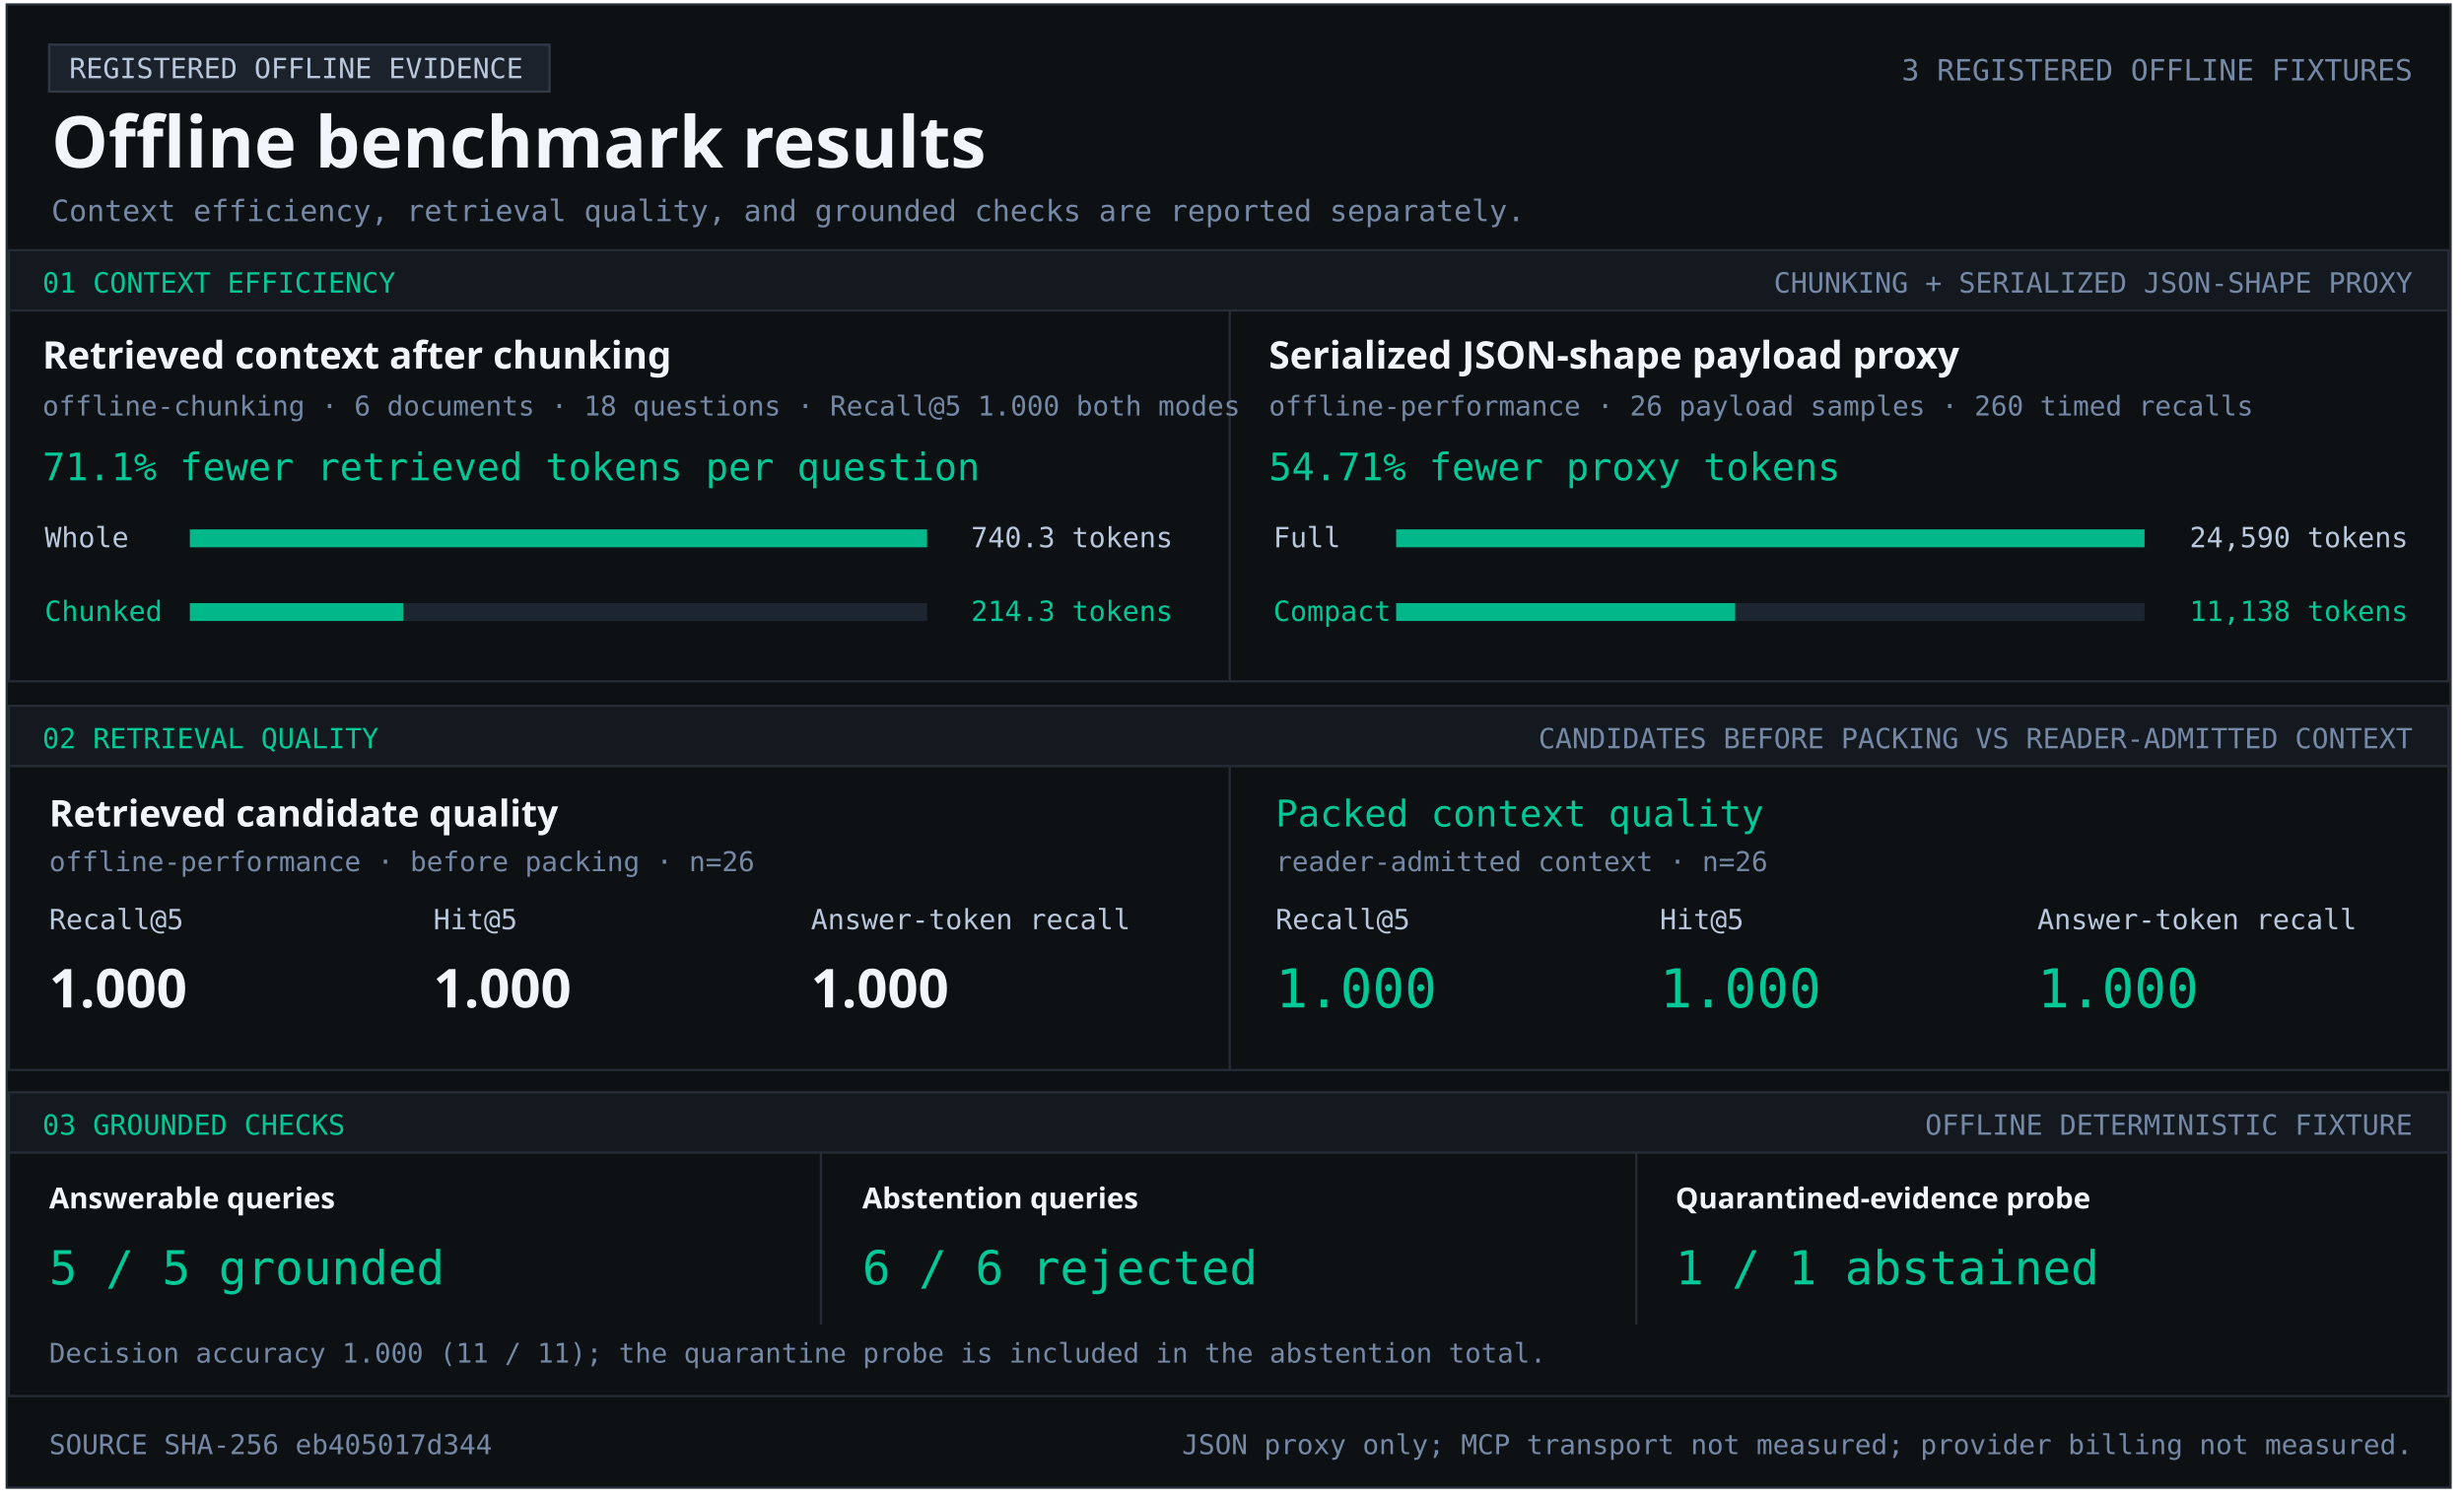
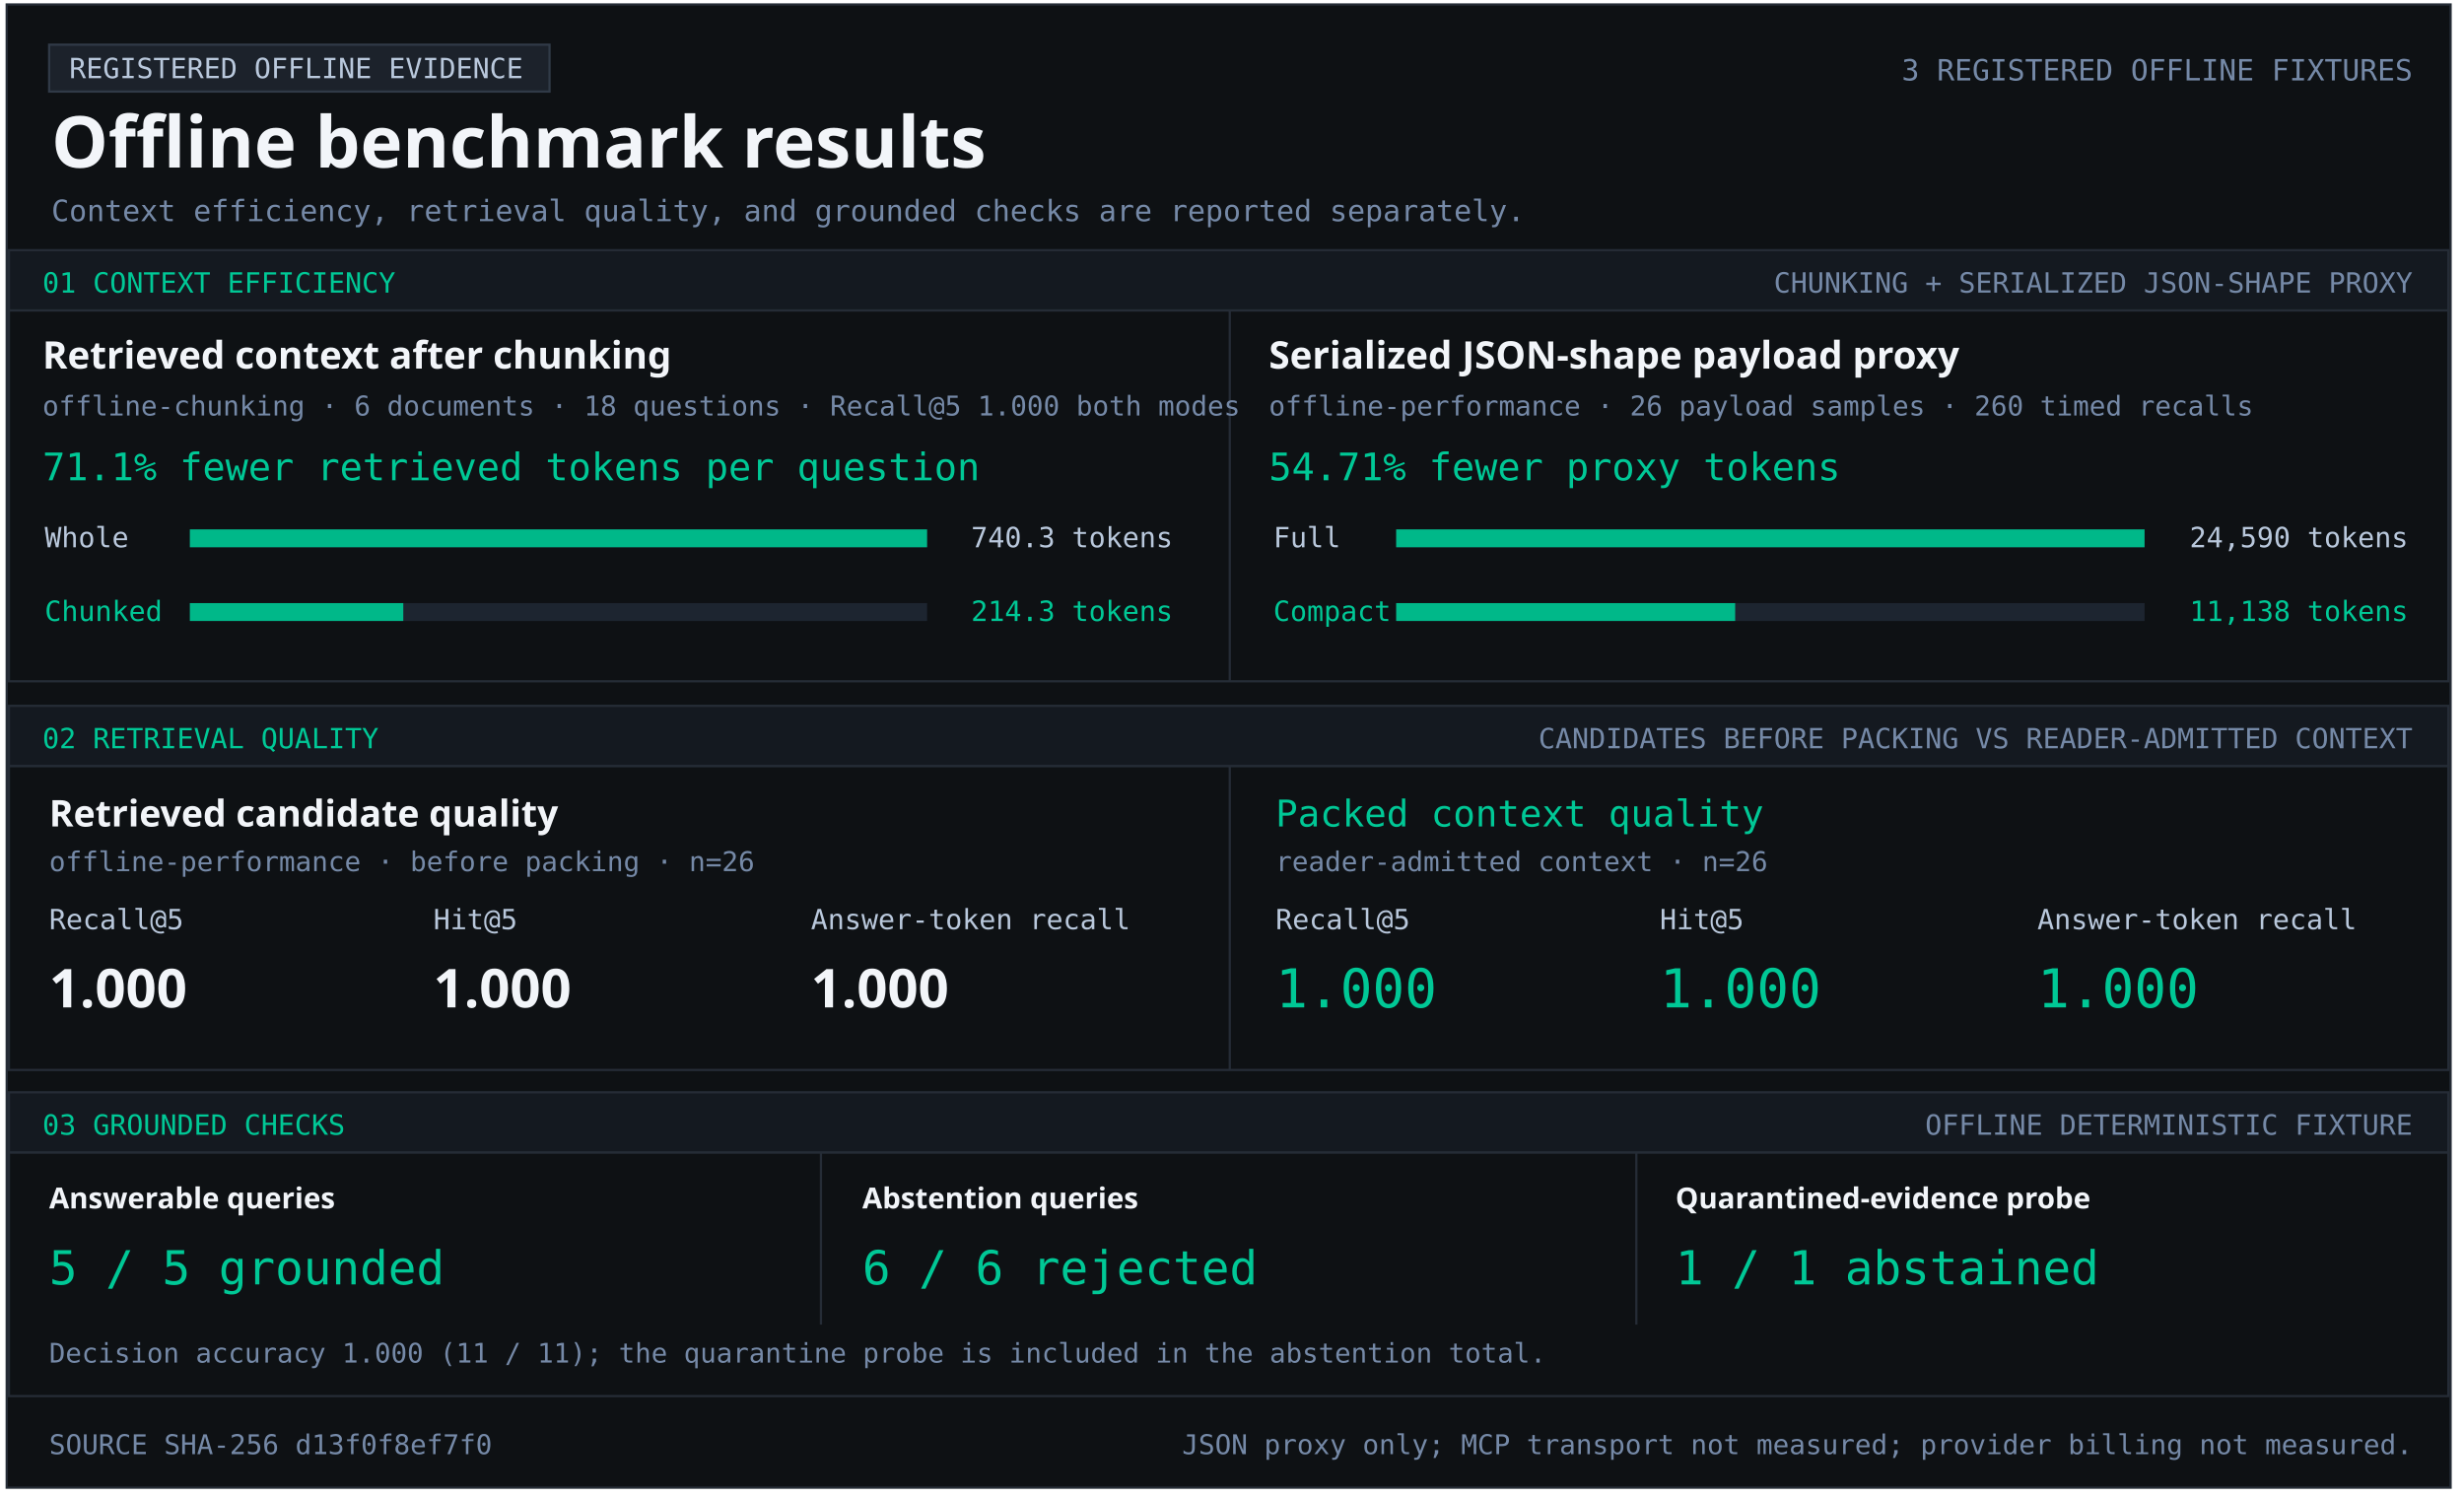
<svg xmlns="http://www.w3.org/2000/svg" width="1103" height="670" viewBox="0 0 1103 670" role="img" aria-labelledby="title desc">
  <style>text{font-family:Consolas,monospace;fill:#b9c8dc} .heading{font-family:Segoe UI,sans-serif;font-weight:700;fill:#f2f5f9} .green{fill:#00c896}.muted{fill:#7589a7}</style>
  <rect x="3" y="2" width="1094" height="664" fill="#0e1114" stroke="#252c36" />
  <rect x="22" y="20" width="224" height="21" fill="#1c222b" stroke="#303a47" />
  <text x="31" y="35" font-size="12.5" text-anchor="start">REGISTERED OFFLINE EVIDENCE</text>
  <text x="23" y="75" font-size="32" class="heading" text-anchor="start">Offline benchmark results</text>
  <text x="1080" y="36" font-size="13.1" class="muted" text-anchor="end">3 REGISTERED OFFLINE FIXTURES</text>
  <text x="23" y="99" font-size="13.2" class="muted" text-anchor="start">Context efficiency, retrieval quality, and grounded checks are reported separately.</text>
  <rect x="4" y="112" width="1092" height="27" fill="#141920" stroke="#252c36" />
  <text x="19" y="131" font-size="12.5" class="green" text-anchor="start">01  CONTEXT EFFICIENCY</text>
  <text x="1080" y="131" font-size="12.5" class="muted" text-anchor="end">CHUNKING + SERIALIZED JSON-SHAPE PROXY</text>
  <rect x="4" y="139" width="1092" height="166" fill="#0e1114" stroke="#252c36" />
  <rect x="550" y="139" width="1" height="166" fill="#252c36" />
  <text x="19" y="165" font-size="17" class="heading" text-anchor="start">Retrieved context after chunking</text>
  <text x="19" y="186" font-size="12.2" class="muted" text-anchor="start">offline-chunking · 6 documents · 18 questions · Recall@5 1.000 both modes</text>
  <text x="19" y="215" font-size="17" class="green" text-anchor="start">71.1% fewer retrieved tokens per question</text>
  <text x="20" y="245" font-size="12.5" text-anchor="start">Whole</text>
  <rect x="85" y="237" width="330" height="8" fill="#1d2530" />
  <rect x="85" y="237" width="330.00" height="8" fill="#00b889" />
  <text x="525" y="245" font-size="12.5" text-anchor="end">740.3 tokens</text>
  <text x="20" y="278" font-size="12.5" class="green" text-anchor="start">Chunked</text>
  <rect x="85" y="270" width="330" height="8" fill="#1d2530" />
  <rect x="85" y="270" width="95.53" height="8" fill="#00b889" />
  <text x="525" y="278" font-size="12.5" class="green" text-anchor="end">214.3 tokens</text>
  <text x="568" y="165" font-size="17" class="heading" text-anchor="start">Serialized JSON-shape payload proxy</text>
  <text x="568" y="186" font-size="12.2" class="muted" text-anchor="start">offline-performance · 26 payload samples · 260 timed recalls</text>
  <text x="568" y="215" font-size="17" class="green" text-anchor="start">54.71% fewer proxy tokens</text>
  <text x="570" y="245" font-size="12.5" text-anchor="start">Full</text>
  <rect x="625" y="237" width="335" height="8" fill="#1d2530" />
  <rect x="625" y="237" width="335.00" height="8" fill="#00b889" />
  <text x="1078" y="245" font-size="12.5" text-anchor="end">24,590 tokens</text>
  <text x="570" y="278" font-size="12.5" class="green" text-anchor="start">Compact</text>
  <rect x="625" y="270" width="335" height="8" fill="#1d2530" />
  <rect x="625" y="270" width="151.74" height="8" fill="#00b889" />
  <text x="1078" y="278" font-size="12.5" class="green" text-anchor="end">11,138 tokens</text>
  <rect x="4" y="316" width="1092" height="27" fill="#141920" stroke="#252c36" />
  <text x="19" y="335" font-size="12.5" class="green" text-anchor="start">02  RETRIEVAL QUALITY</text>
  <text x="1080" y="335" font-size="12.5" class="muted" text-anchor="end">CANDIDATES BEFORE PACKING VS READER-ADMITTED CONTEXT</text>
  <rect x="4" y="343" width="1092" height="136" fill="#0e1114" stroke="#252c36" />
  <rect x="550" y="343" width="1" height="136" fill="#252c36" />
  <text x="22" y="370" font-size="16.5" class="heading" text-anchor="start">Retrieved candidate quality</text>
  <text x="22" y="390" font-size="12.2" class="muted" text-anchor="start">offline-performance · before packing · n=26</text>
  <text x="22" y="416" font-size="12.5" text-anchor="start">Recall@5</text>
  <text x="194" y="416" font-size="12.5" text-anchor="start">Hit@5</text>
  <text x="363" y="416" font-size="12.5" text-anchor="start">Answer-token recall</text>
  <text x="22" y="451" font-size="24" class="heading" text-anchor="start">1.000</text>
  <text x="194" y="451" font-size="24" class="heading" text-anchor="start">1.000</text>
  <text x="363" y="451" font-size="24" class="heading" text-anchor="start">1.000</text>
  <text x="571" y="370" font-size="16.5" class="green" text-anchor="start">Packed context quality</text>
  <text x="571" y="390" font-size="12.2" class="muted" text-anchor="start">reader-admitted context · n=26</text>
  <text x="571" y="416" font-size="12.5" text-anchor="start">Recall@5</text>
  <text x="743" y="416" font-size="12.5" text-anchor="start">Hit@5</text>
  <text x="912" y="416" font-size="12.5" text-anchor="start">Answer-token recall</text>
  <text x="571" y="451" font-size="24" class="green" text-anchor="start">1.000</text>
  <text x="743" y="451" font-size="24" class="green" text-anchor="start">1.000</text>
  <text x="912" y="451" font-size="24" class="green" text-anchor="start">1.000</text>
  <rect x="4" y="489" width="1092" height="27" fill="#141920" stroke="#252c36" />
  <text x="19" y="508" font-size="12.5" class="green" text-anchor="start">03  GROUNDED CHECKS</text>
  <text x="1080" y="508" font-size="12.5" class="muted" text-anchor="end">OFFLINE DETERMINISTIC FIXTURE</text>
  <rect x="4" y="516" width="1092" height="109" fill="#0e1114" stroke="#252c36" />
  <rect x="367" y="516" width="1" height="77" fill="#252c36" />
  <rect x="732" y="516" width="1" height="77" fill="#252c36" />
  <text x="22" y="541" font-size="13" class="heading" text-anchor="start">Answerable queries</text>
  <text x="22" y="575" font-size="21" class="green" text-anchor="start">5 / 5 grounded</text>
  <text x="386" y="541" font-size="13" class="heading" text-anchor="start">Abstention queries</text>
  <text x="386" y="575" font-size="21" class="green" text-anchor="start">6 / 6 rejected</text>
  <text x="750" y="541" font-size="13" class="heading" text-anchor="start">Quarantined-evidence probe</text>
  <text x="750" y="575" font-size="21" class="green" text-anchor="start">1 / 1 abstained</text>
  <text x="22" y="610" font-size="12.1" class="muted" text-anchor="start">Decision accuracy 1.000 (11 / 11); the quarantine probe is included in the abstention total.</text>
-   <text x="22" y="651" font-size="12.2" class="muted" text-anchor="start">SOURCE SHA-256  eb405017d344</text>
+   <text x="22" y="651" font-size="12.2" class="muted" text-anchor="start">SOURCE SHA-256  d13f0f8ef7f0</text>
  <text x="1080" y="651" font-size="12.2" class="muted" text-anchor="end">JSON proxy only; MCP transport not measured; provider billing not measured.</text>
</svg>
